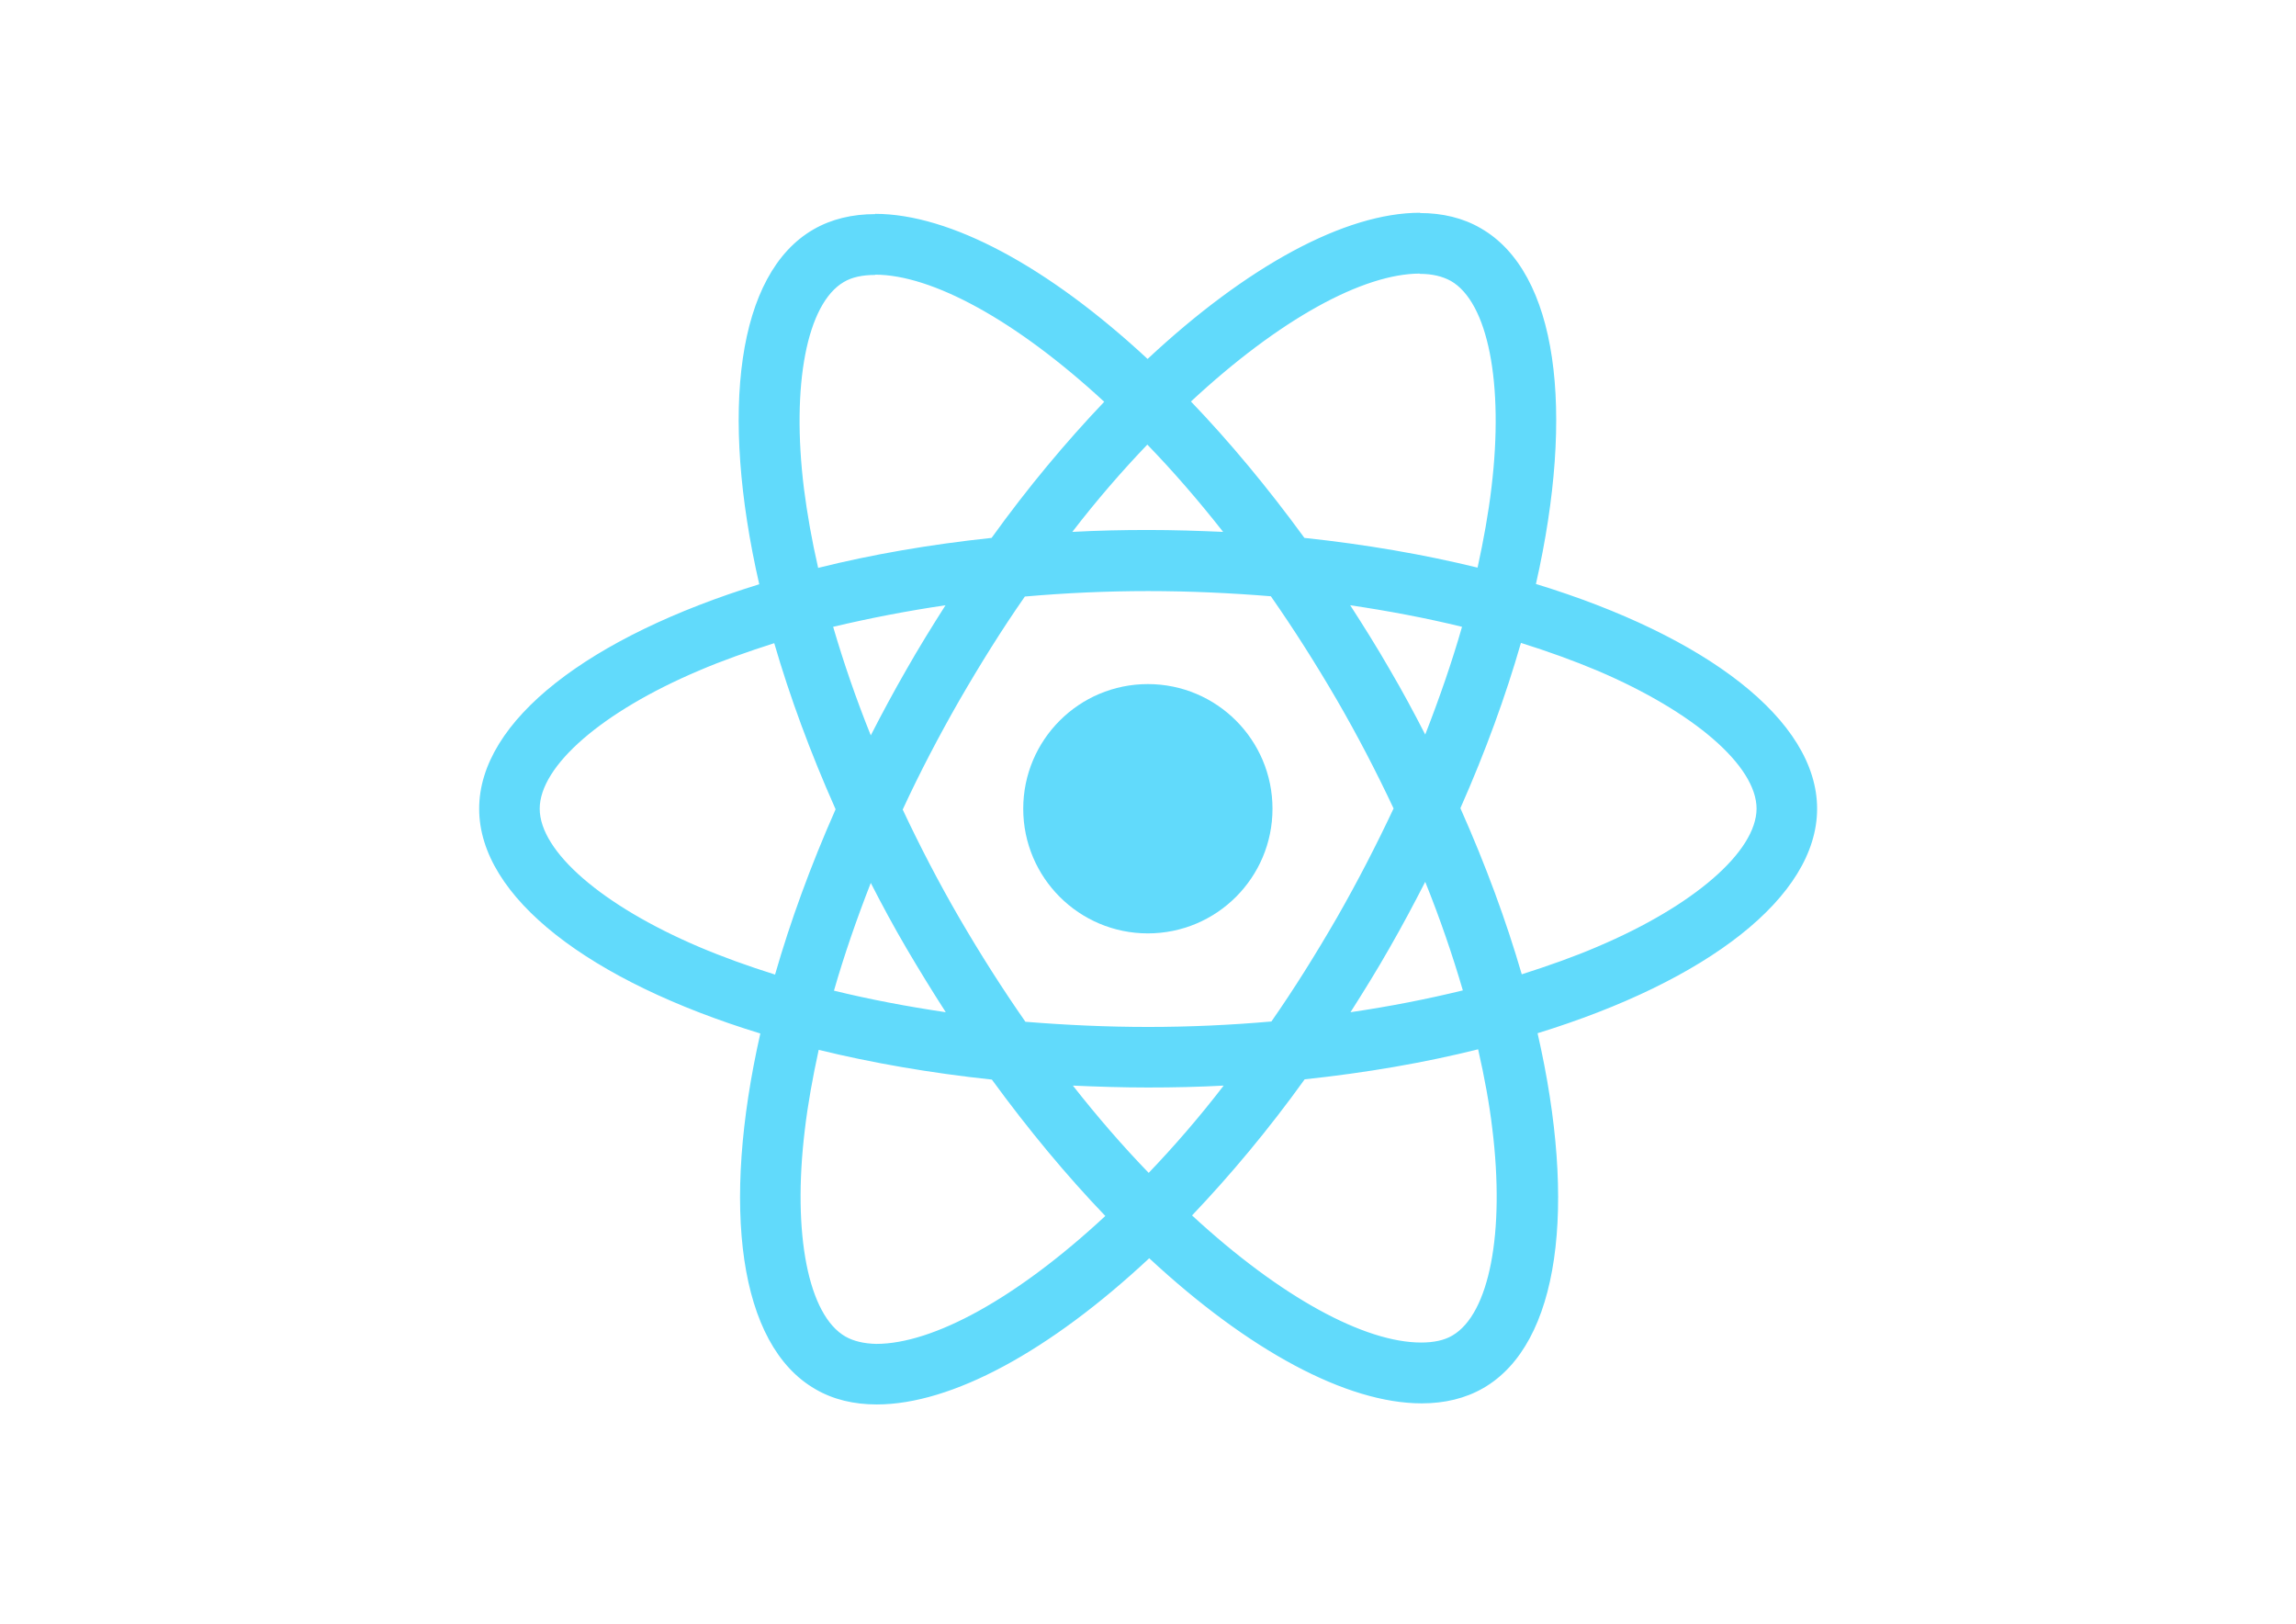
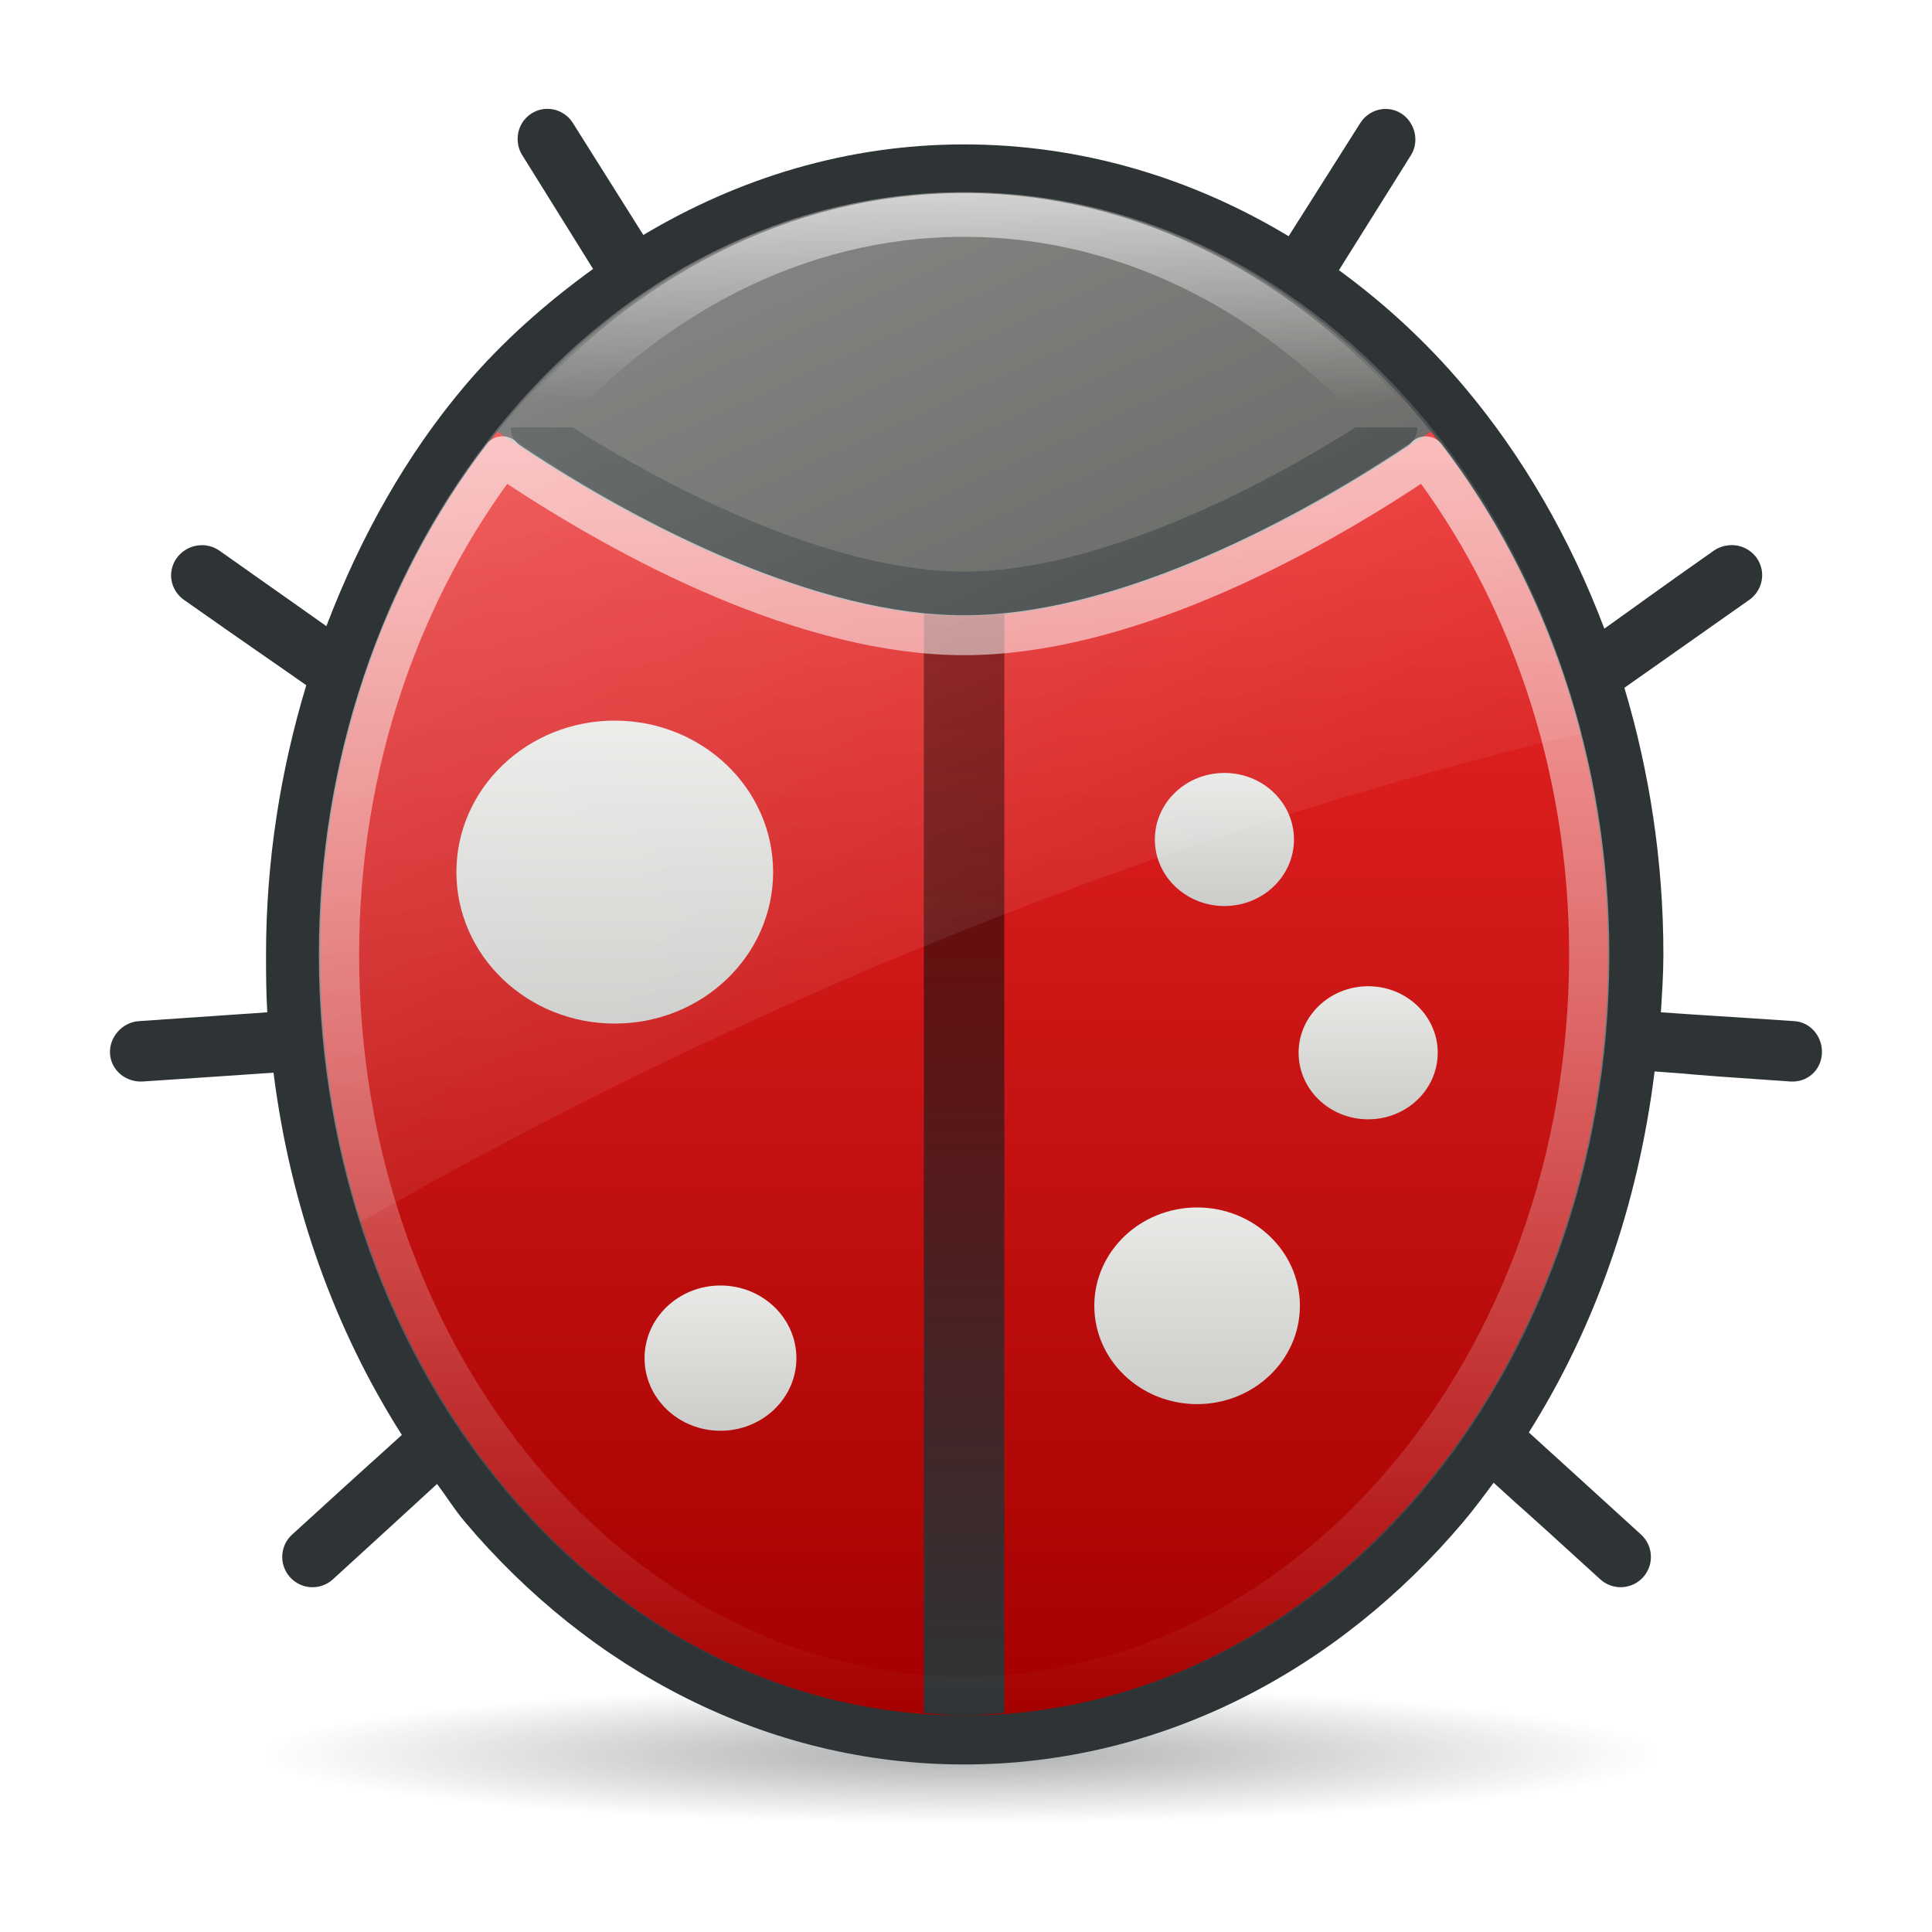
- <svg xmlns="http://www.w3.org/2000/svg" viewBox="0 0 841.9 595.3">
-   <g fill="#61DAFB">
-     <path d="M666.3 296.5c0-32.5-40.7-63.3-103.1-82.4 14.4-63.6 8-114.2-20.2-130.4-6.5-3.8-14.1-5.6-22.4-5.6v22.3c4.6 0 8.3.9 11.4 2.6 13.6 7.8 19.5 37.5 14.9 75.7-1.1 9.4-2.9 19.3-5.1 29.4-19.6-4.8-41-8.5-63.5-10.9-13.5-18.5-27.5-35.3-41.6-50 32.6-30.3 63.2-46.9 84-46.9V78c-27.5 0-63.5 19.6-99.9 53.6-36.4-33.8-72.4-53.2-99.9-53.2v22.3c20.7 0 51.4 16.5 84 46.6-14 14.7-28 31.4-41.3 49.9-22.6 2.4-44 6.1-63.6 11-2.3-10-4-19.7-5.2-29-4.7-38.2 1.1-67.9 14.6-75.8 3-1.8 6.9-2.6 11.5-2.6V78.5c-8.4 0-16 1.8-22.6 5.6-28.1 16.2-34.4 66.7-19.9 130.1-62.2 19.2-102.7 49.9-102.7 82.3 0 32.5 40.7 63.3 103.1 82.4-14.4 63.6-8 114.2 20.2 130.4 6.5 3.8 14.1 5.6 22.5 5.6 27.5 0 63.5-19.6 99.9-53.6 36.4 33.8 72.4 53.2 99.9 53.2 8.4 0 16-1.8 22.6-5.6 28.1-16.2 34.4-66.7 19.9-130.1 62-19.1 102.5-49.9 102.5-82.3zm-130.2-66.7c-3.7 12.9-8.3 26.2-13.5 39.5-4.1-8-8.4-16-13.1-24-4.6-8-9.5-15.8-14.4-23.4 14.2 2.1 27.9 4.7 41 7.9zm-45.8 106.5c-7.8 13.5-15.8 26.3-24.1 38.2-14.9 1.3-30 2-45.2 2-15.1 0-30.2-.7-45-1.9-8.3-11.9-16.4-24.6-24.2-38-7.6-13.1-14.5-26.4-20.8-39.8 6.2-13.4 13.2-26.8 20.7-39.9 7.8-13.5 15.8-26.3 24.1-38.2 14.9-1.3 30-2 45.2-2 15.1 0 30.2.7 45 1.9 8.3 11.9 16.4 24.6 24.2 38 7.6 13.1 14.5 26.4 20.8 39.8-6.3 13.4-13.2 26.8-20.7 39.9zm32.3-13c5.4 13.4 10 26.8 13.8 39.8-13.1 3.2-26.9 5.9-41.2 8 4.9-7.7 9.8-15.6 14.4-23.7 4.6-8 8.9-16.1 13-24.1zM421.2 430c-9.3-9.6-18.6-20.3-27.8-32 9 .4 18.2.7 27.5.7 9.4 0 18.7-.2 27.8-.7-9 11.7-18.3 22.4-27.5 32zm-74.4-58.9c-14.2-2.1-27.9-4.7-41-7.9 3.7-12.9 8.3-26.2 13.5-39.5 4.1 8 8.4 16 13.1 24 4.7 8 9.5 15.8 14.4 23.4zM420.7 163c9.3 9.6 18.6 20.3 27.8 32-9-.4-18.2-.7-27.5-.7-9.4 0-18.7.2-27.8.7 9-11.7 18.3-22.4 27.5-32zm-74 58.9c-4.9 7.7-9.8 15.6-14.4 23.7-4.6 8-8.9 16-13 24-5.4-13.4-10-26.8-13.8-39.8 13.1-3.1 26.9-5.8 41.2-7.9zm-90.5 125.2c-35.4-15.1-58.3-34.9-58.3-50.6 0-15.7 22.9-35.6 58.3-50.6 8.6-3.7 18-7 27.7-10.1 5.7 19.6 13.2 40 22.5 60.9-9.2 20.8-16.6 41.1-22.2 60.6-9.9-3.1-19.3-6.5-28-10.2zM310 490c-13.6-7.8-19.5-37.5-14.9-75.7 1.1-9.4 2.9-19.3 5.1-29.4 19.6 4.8 41 8.5 63.5 10.9 13.5 18.5 27.5 35.3 41.6 50-32.6 30.3-63.2 46.9-84 46.9-4.5-.1-8.3-1-11.3-2.7zm237.2-76.2c4.7 38.2-1.1 67.9-14.6 75.8-3 1.8-6.9 2.6-11.5 2.6-20.7 0-51.4-16.5-84-46.6 14-14.7 28-31.4 41.3-49.9 22.6-2.4 44-6.1 63.6-11 2.3 10.1 4.1 19.8 5.2 29.1zm38.5-66.7c-8.6 3.7-18 7-27.7 10.1-5.7-19.6-13.2-40-22.5-60.9 9.2-20.8 16.6-41.1 22.2-60.6 9.9 3.1 19.3 6.5 28.1 10.2 35.4 15.1 58.3 34.9 58.3 50.6-.1 15.7-23 35.6-58.4 50.6zM320.8 78.4z" />
-     <circle cx="420.9" cy="296.5" r="45.7" />
-     <path d="M520.5 78.1z" />
+ <svg xmlns="http://www.w3.org/2000/svg" xmlns:xlink="http://www.w3.org/1999/xlink" viewBox="0 0 48 48">
+   <defs id="0">
+     <linearGradient id="2">
+       <stop id="I" stop-color="#2e3436" />
+       <stop id="J" offset="1" stop-color="#2e3436" stop-opacity="0" />
+     </linearGradient>
+     <linearGradient id="3">
+       <stop id="K" stop-color="#7c0000" />
+       <stop id="L" offset="1" stop-color="#2e3436" />
+     </linearGradient>
+     <linearGradient id="4">
+       <stop id="M" stop-color="#eeeeec" />
+       <stop id="N" offset="1" stop-color="#888a85" />
+     </linearGradient>
+     <linearGradient id="5">
+       <stop id="O" stop-color="#fff" />
+       <stop id="P" offset="1" stop-color="#fff" stop-opacity="0" />
+     </linearGradient>
+     <linearGradient id="6">
+       <stop id="Q" stop-color="#2e3436" />
+       <stop id="R" offset="0.446" stop-color="#2e3436" />
+       <stop id="S" offset="0.446" stop-opacity="0" />
+       <stop id="T" offset="1" stop-opacity="0" />
+     </linearGradient>
+     <linearGradient id="7">
+       <stop id="U" stop-color="#fff" stop-opacity="0.8" />
+       <stop id="V" offset="1" stop-color="#fff" stop-opacity="0" />
+     </linearGradient>
+     <linearGradient id="8">
+       <stop id="W" stop-color="#ef2929" />
+       <stop id="X" offset="1" stop-color="#a40000" />
+     </linearGradient>
+     <radialGradient cx="24.746" cy="45.809" r="12.09" id="9" xlink:href="#2" gradientUnits="userSpaceOnUse" gradientTransform="matrix(1,0,0,0.1409396,0,39.35304)" />
+     <linearGradient y1="9.547" x2="0" y2="42.5" id="A" xlink:href="#8" gradientUnits="userSpaceOnUse" gradientTransform="translate(0,0.8773324)" />
+     <linearGradient y1="4.675" x2="0" y2="9.922" id="B" xlink:href="#7" gradientUnits="userSpaceOnUse" />
+     <linearGradient y1="16" x2="0" y2="43.38" id="C" xlink:href="#3" gradientUnits="userSpaceOnUse" />
+     <linearGradient y1="10.719" x2="0" y2="42.531" id="D" xlink:href="#7" gradientUnits="userSpaceOnUse" />
+     <linearGradient y1="15.169" x2="0" y2="4.675" id="E" xlink:href="#6" gradientUnits="userSpaceOnUse" />
+     <linearGradient y1="18.661" x2="0" y2="36.3" id="F" xlink:href="#4" gradientUnits="userSpaceOnUse" />
+     <linearGradient x1="8.03" y1="-20.1" x2="30.11" y2="28.15" id="G" xlink:href="#5" gradientUnits="userSpaceOnUse" />
+   </defs>
+   <g id="1">
+     <g transform="translate(-0.1094429,-0.7564078)" id="H">
+       <path d="m 36.835,45.809 a 12.089,1.704 0 1 1 -24.178,0 12.089,1.704 0 1 1 24.178,0 z" transform="matrix(1.436242,0,0,1,-11.54074,-1.4604)" id="Y" opacity="0.4" fill="url(#9)" />
+       <path d="m 13.594,3.469 c -0.251,0.042 -0.461,0.204 -0.562,0.438 -0.101,0.234 -0.079,0.507 0.062,0.719 l 1.75,2.812 c -1.158,0.84 -2.247,1.795 -3.188,2.906 -1.454,1.719 -2.592,3.751 -3.438,5.969 -1.017,-0.716 -5.201e-4,-0.005 -2.656,-1.875 C 5.399,14.323 5.197,14.278 5,14.312 c -0.308,0.049 -0.562,0.288 -0.625,0.594 -0.063,0.306 0.08,0.615 0.344,0.781 1.71,1.204 2.053,1.428 3,2.094 -0.635,2.097 -1,4.348 -1,6.688 0,0.483 0.002,0.962 0.031,1.438 -1.521,0.102 -0.002,0.003 -3.188,0.219 -0.414,0.026 -0.745,0.398 -0.719,0.812 0.026,0.414 0.398,0.713 0.812,0.688 1.854,-0.126 2.001,-0.132 3.25,-0.219 0.419,3.33 1.528,6.391 3.188,9 -1.185,1.078 -0.004,-0.007 -2.719,2.469 -0.311,0.276 -0.339,0.752 -0.062,1.062 0.276,0.311 0.752,0.339 1.062,0.062 1.482,-1.352 1.61,-1.474 2.594,-2.375 0.233,0.311 0.439,0.643 0.688,0.938 3.094,3.666 7.482,6.031 12.406,6.031 4.924,10e-7 9.312,-2.365 12.406,-6.031 0.26,-0.308 0.508,-0.643 0.75,-0.969 1.185,1.083 0.012,-0.006 2.656,2.406 0.311,0.276 0.786,0.248 1.062,-0.062 0.276,-0.311 0.248,-0.786 -0.062,-1.062 -1.588,-1.449 -1.761,-1.602 -2.781,-2.531 1.644,-2.605 2.713,-5.652 3.125,-8.969 1.527,0.106 0.001,0.021 3.375,0.25 0.414,0.026 0.755,-0.273 0.781,-0.688 0.026,-0.414 -0.273,-0.787 -0.688,-0.812 -1.896,-0.129 -2.053,-0.131 -3.312,-0.219 0.029,-0.475 0.062,-0.954 0.062,-1.438 0,-2.316 -0.347,-4.546 -0.969,-6.625 0.953,-0.669 -0.013,0.009 3.062,-2.156 0.306,-0.19 0.442,-0.57 0.312,-0.906 C 43.714,14.445 43.355,14.247 43,14.312 c -0.112,0.017 -0.219,0.06 -0.312,0.125 -1.557,1.096 -1.804,1.287 -2.719,1.938 -0.848,-2.244 -2.031,-4.295 -3.5,-6.031 C 35.543,9.25 34.512,8.3 33.375,7.469 L 35.156,4.625 c 0.16,-0.244 0.154,-0.564 0,-0.812 C 35.002,3.564 34.728,3.433 34.438,3.469 34.218,3.499 34.024,3.625 33.906,3.812 L 32.125,6.625 C 29.736,5.185 26.987,4.344 24.062,4.344 c -2.9,0 -5.594,0.833 -7.969,2.25 l -1.75,-2.781 c -0.159,-0.254 -0.454,-0.389 -0.75,-0.344 z" id="Z" fill="#2e3436" fill-rule="evenodd" />
+       <path d="m 12.469,11.471 c 1.205,-1.39 1.186,-1.402 0,0 z m 0,0 c -2.721,3.393 -4.406,7.957 -4.406,13 0,10.447 7.168,18.906 16,18.906 8.832,0 16,-8.459 16,-18.906 0,-5.043 -1.685,-9.607 -4.406,-13 -3.201,2.234 -7.807,4.594 -11.594,4.594 -3.786,0 -8.393,-2.36 -11.594,-4.594 z m 23.188,0 c -1.202,-1.389 -1.189,-1.403 0,0 z" id="a" fill="url(#A)" />
+       <path d="m 24.062,5.534 c -4.569,0 -8.677,2.301 -11.594,5.937 3.201,2.234 7.807,4.594 11.594,4.594 3.786,0 8.393,-2.36 11.594,-4.594 C 32.74,7.835 28.631,5.534 24.062,5.534 z" id="b" fill="#555753" />
+       <path d="m 24.062,5.219 c -4.179,0 -7.923,2.038 -10.719,5.281 3.116,2.082 7.353,4.125 10.719,4.125 3.366,0 7.603,-2.043 10.719,-4.125 C 31.986,7.256 28.242,5.219 24.062,5.219 z" transform="translate(0,0.8773324)" id="c" opacity="0.8" fill="none" stroke="url(#B)" stroke-linejoin="round" stroke-linecap="square" stroke-width="1.088" />
+       <path d="m 23.062,16.002 0,27.312 c 0.335,0.025 0.66,0.062 1,0.062 0.34,0 0.665,-0.038 1,-0.062 l 0,-27.312 c -0.336,0.033 -0.674,0.062 -1,0.062 -0.326,0 -0.664,-0.029 -1,-0.062 z" id="d" fill="url(#C)" />
+       <path d="m 12.594,11.219 c -2.501,3.271 -4.062,7.598 -4.062,12.375 0,10.233 6.999,18.437 15.531,18.438 8.533,0 15.531,-8.205 15.531,-18.438 0,-4.777 -1.561,-9.104 -4.062,-12.375 -3.222,2.188 -7.637,4.438 -11.469,4.438 -3.831,0 -8.246,-2.249 -11.469,-4.438 z" transform="translate(0,0.8773324)" id="e" opacity="0.8" fill="none" stroke="url(#D)" stroke-linejoin="round" stroke-linecap="square" />
+       <path d="m 24.062,5.219 c -4.179,0 -7.923,2.038 -10.719,5.281 3.116,2.082 7.353,4.125 10.719,4.125 3.366,0 7.603,-2.043 10.719,-4.125 C 31.986,7.256 28.242,5.219 24.062,5.219 z" transform="translate(0,0.8773324)" id="f" opacity="0.8" fill="none" stroke="url(#E)" stroke-linejoin="round" stroke-linecap="square" stroke-width="1.088" />
+       <g id="g" fill="url(#F)">
+         <path d="m 17.857,22.078 a 2.65,2.535 0 1 1 -5.3,0 2.65,2.535 0 1 1 5.3,0 z" transform="matrix(1.484606,0,0,1.484606,-7.193244,-10.35369)" id="i" />
+         <path d="m 17.857,22.078 a 2.65,2.535 0 1 1 -5.3,0 2.65,2.535 0 1 1 5.3,0 z" transform="matrix(0.7118086,0,0,0.7118086,7.185132,18.78348)" id="j" />
+         <path d="m 17.857,22.078 a 2.65,2.535 0 1 1 -5.3,0 2.65,2.535 0 1 1 5.3,0 z" transform="matrix(0.6521739,0,0,0.6521739,20.6121,7.214339)" id="k" />
+         <path d="m 17.857,22.078 a 2.65,2.535 0 1 1 -5.3,0 2.65,2.535 0 1 1 5.3,0 z" transform="matrix(0.9637067,0,0,0.9637067,15.19609,11.9216)" id="l" />
+         <path d="m 17.857,22.078 a 2.65,2.535 0 1 1 -5.3,0 2.65,2.535 0 1 1 5.3,0 z" transform="matrix(0.6521739,0,0,0.6521739,24.18353,12.51388)" id="m" />
+       </g>
+       <path d="m 24.062,5.531 c -4.433,0 -8.416,2.107 -11.312,5.531 -2.901,3.43 -4.719,8.175 -4.719,13.406 -10e-8,2.345 0.372,4.582 1.031,6.656 9.459,-5.424 19.675,-9.583 30.344,-12.156 -0.773,-3.03 -2.156,-5.727 -4,-7.906 C 32.51,7.638 28.496,5.531 24.062,5.531 z" id="h" opacity="0.6" fill="url(#G)" />
+     </g>
  </g>
</svg>
